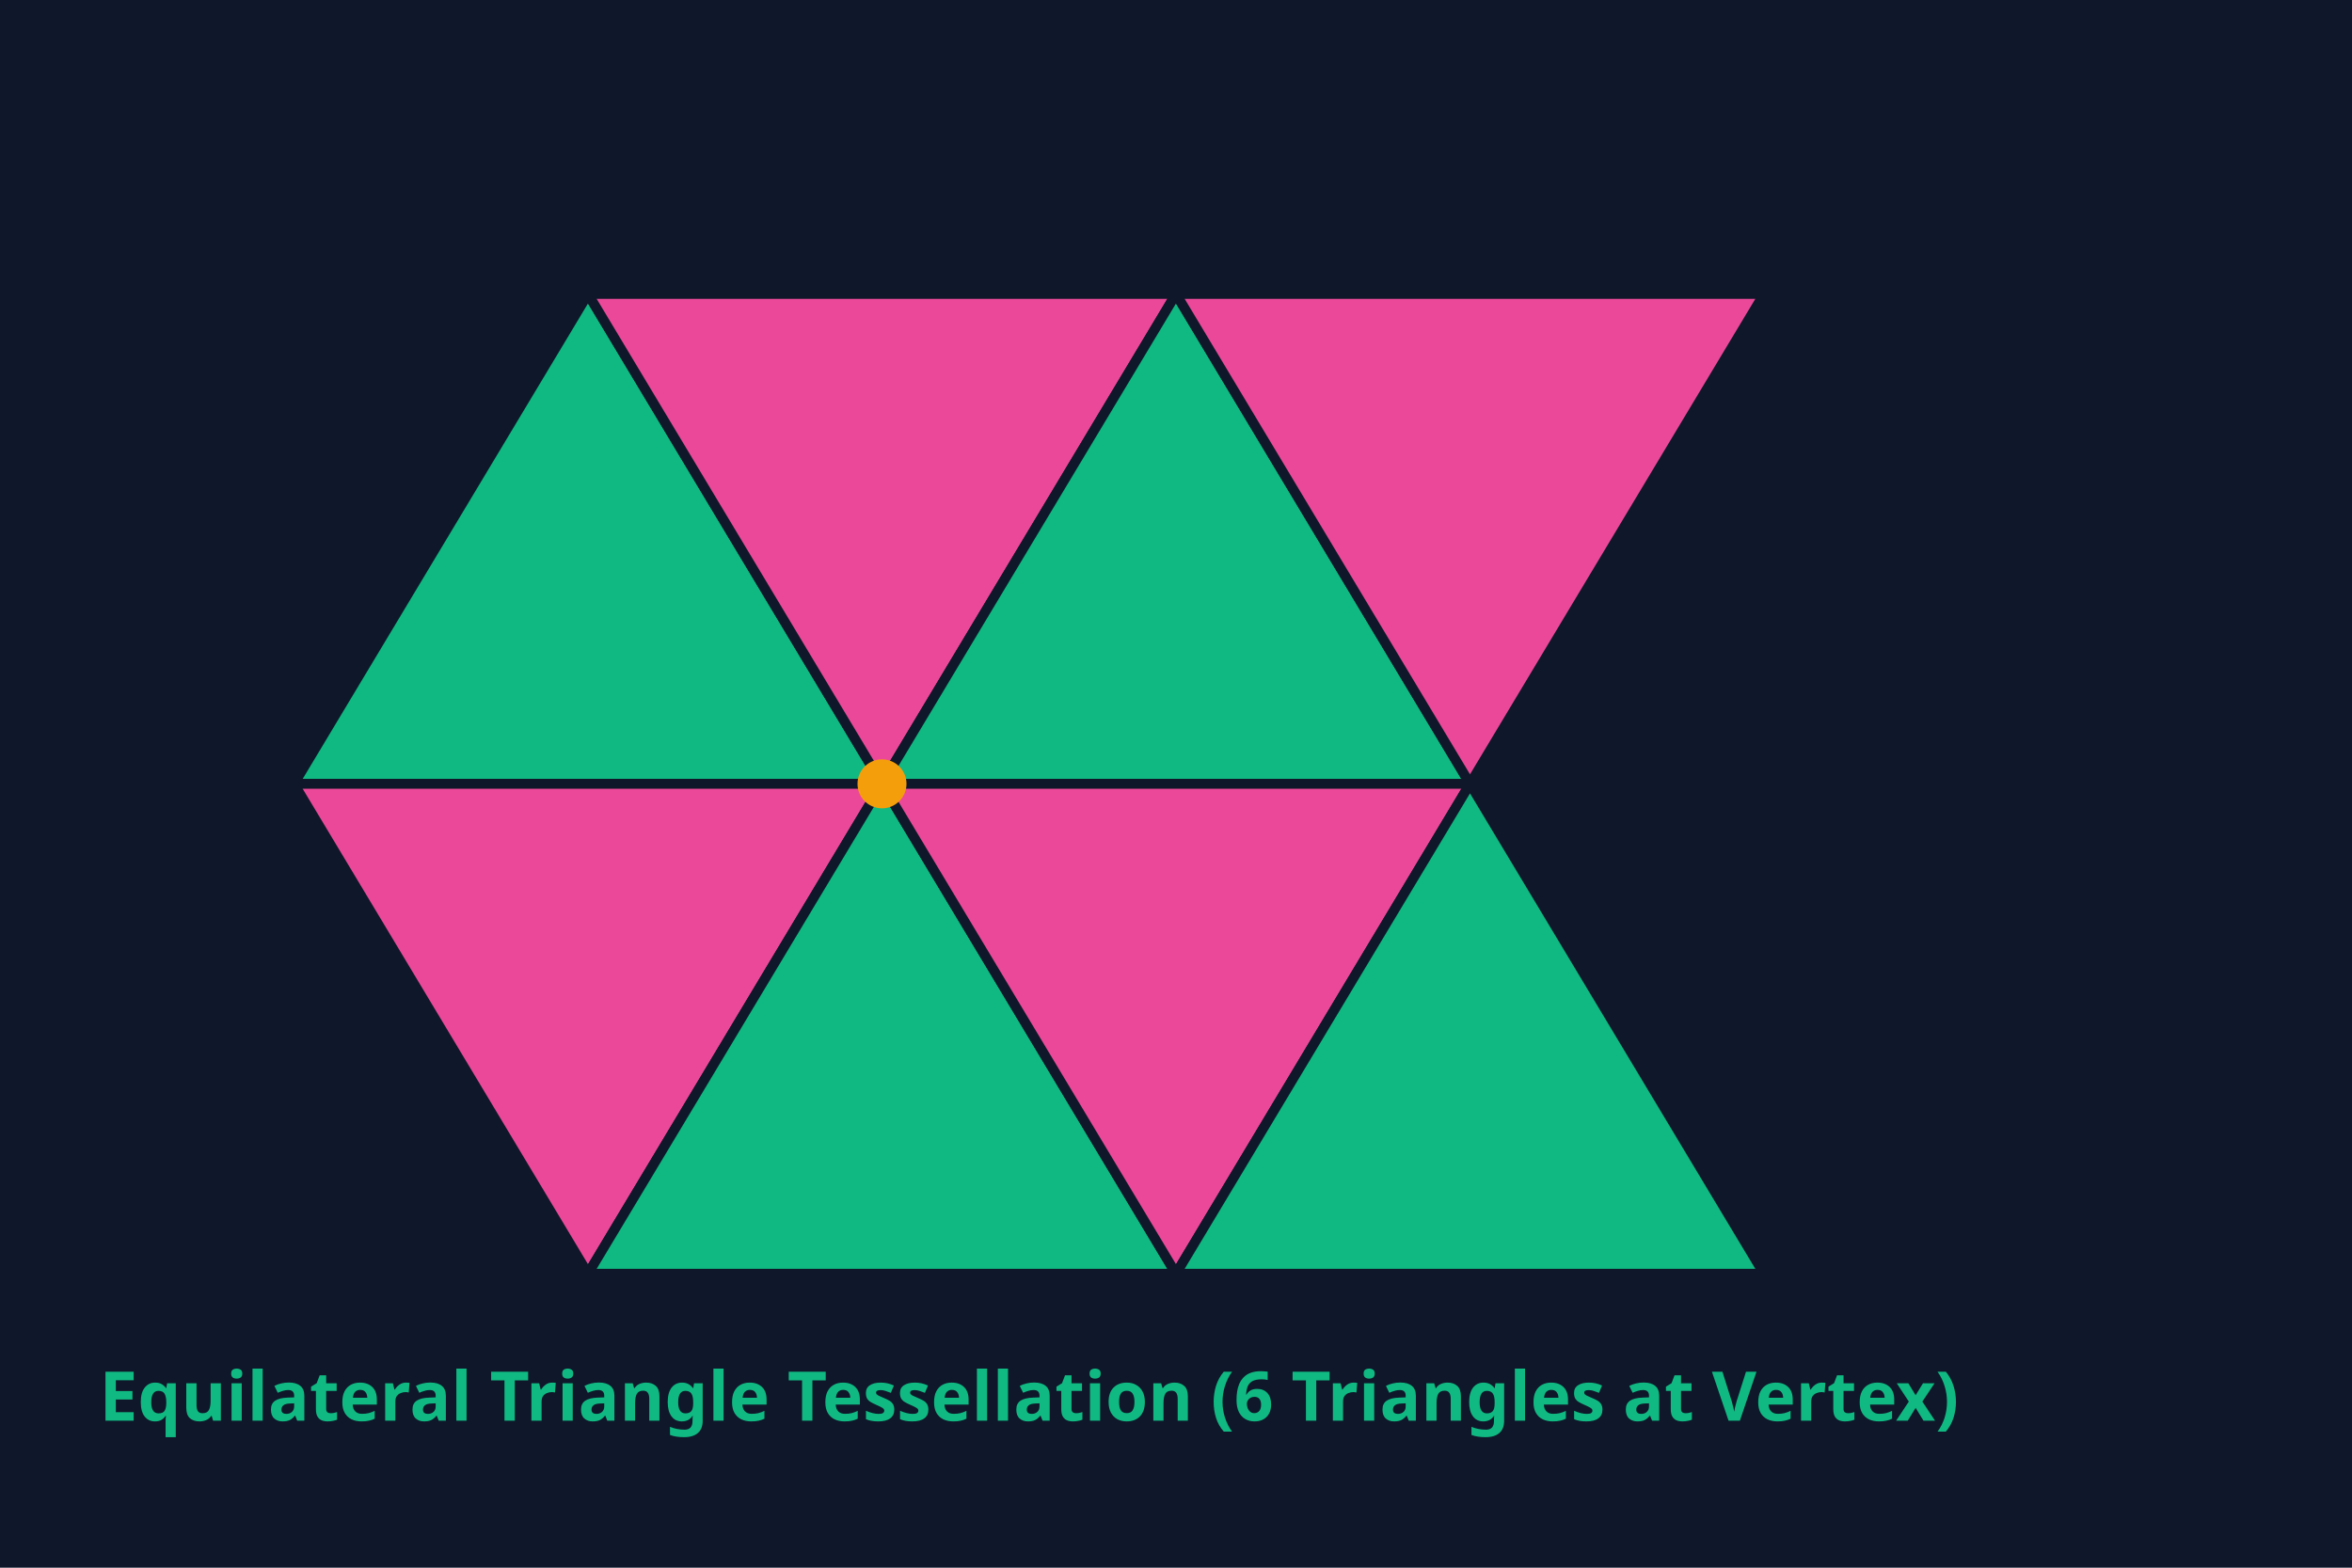
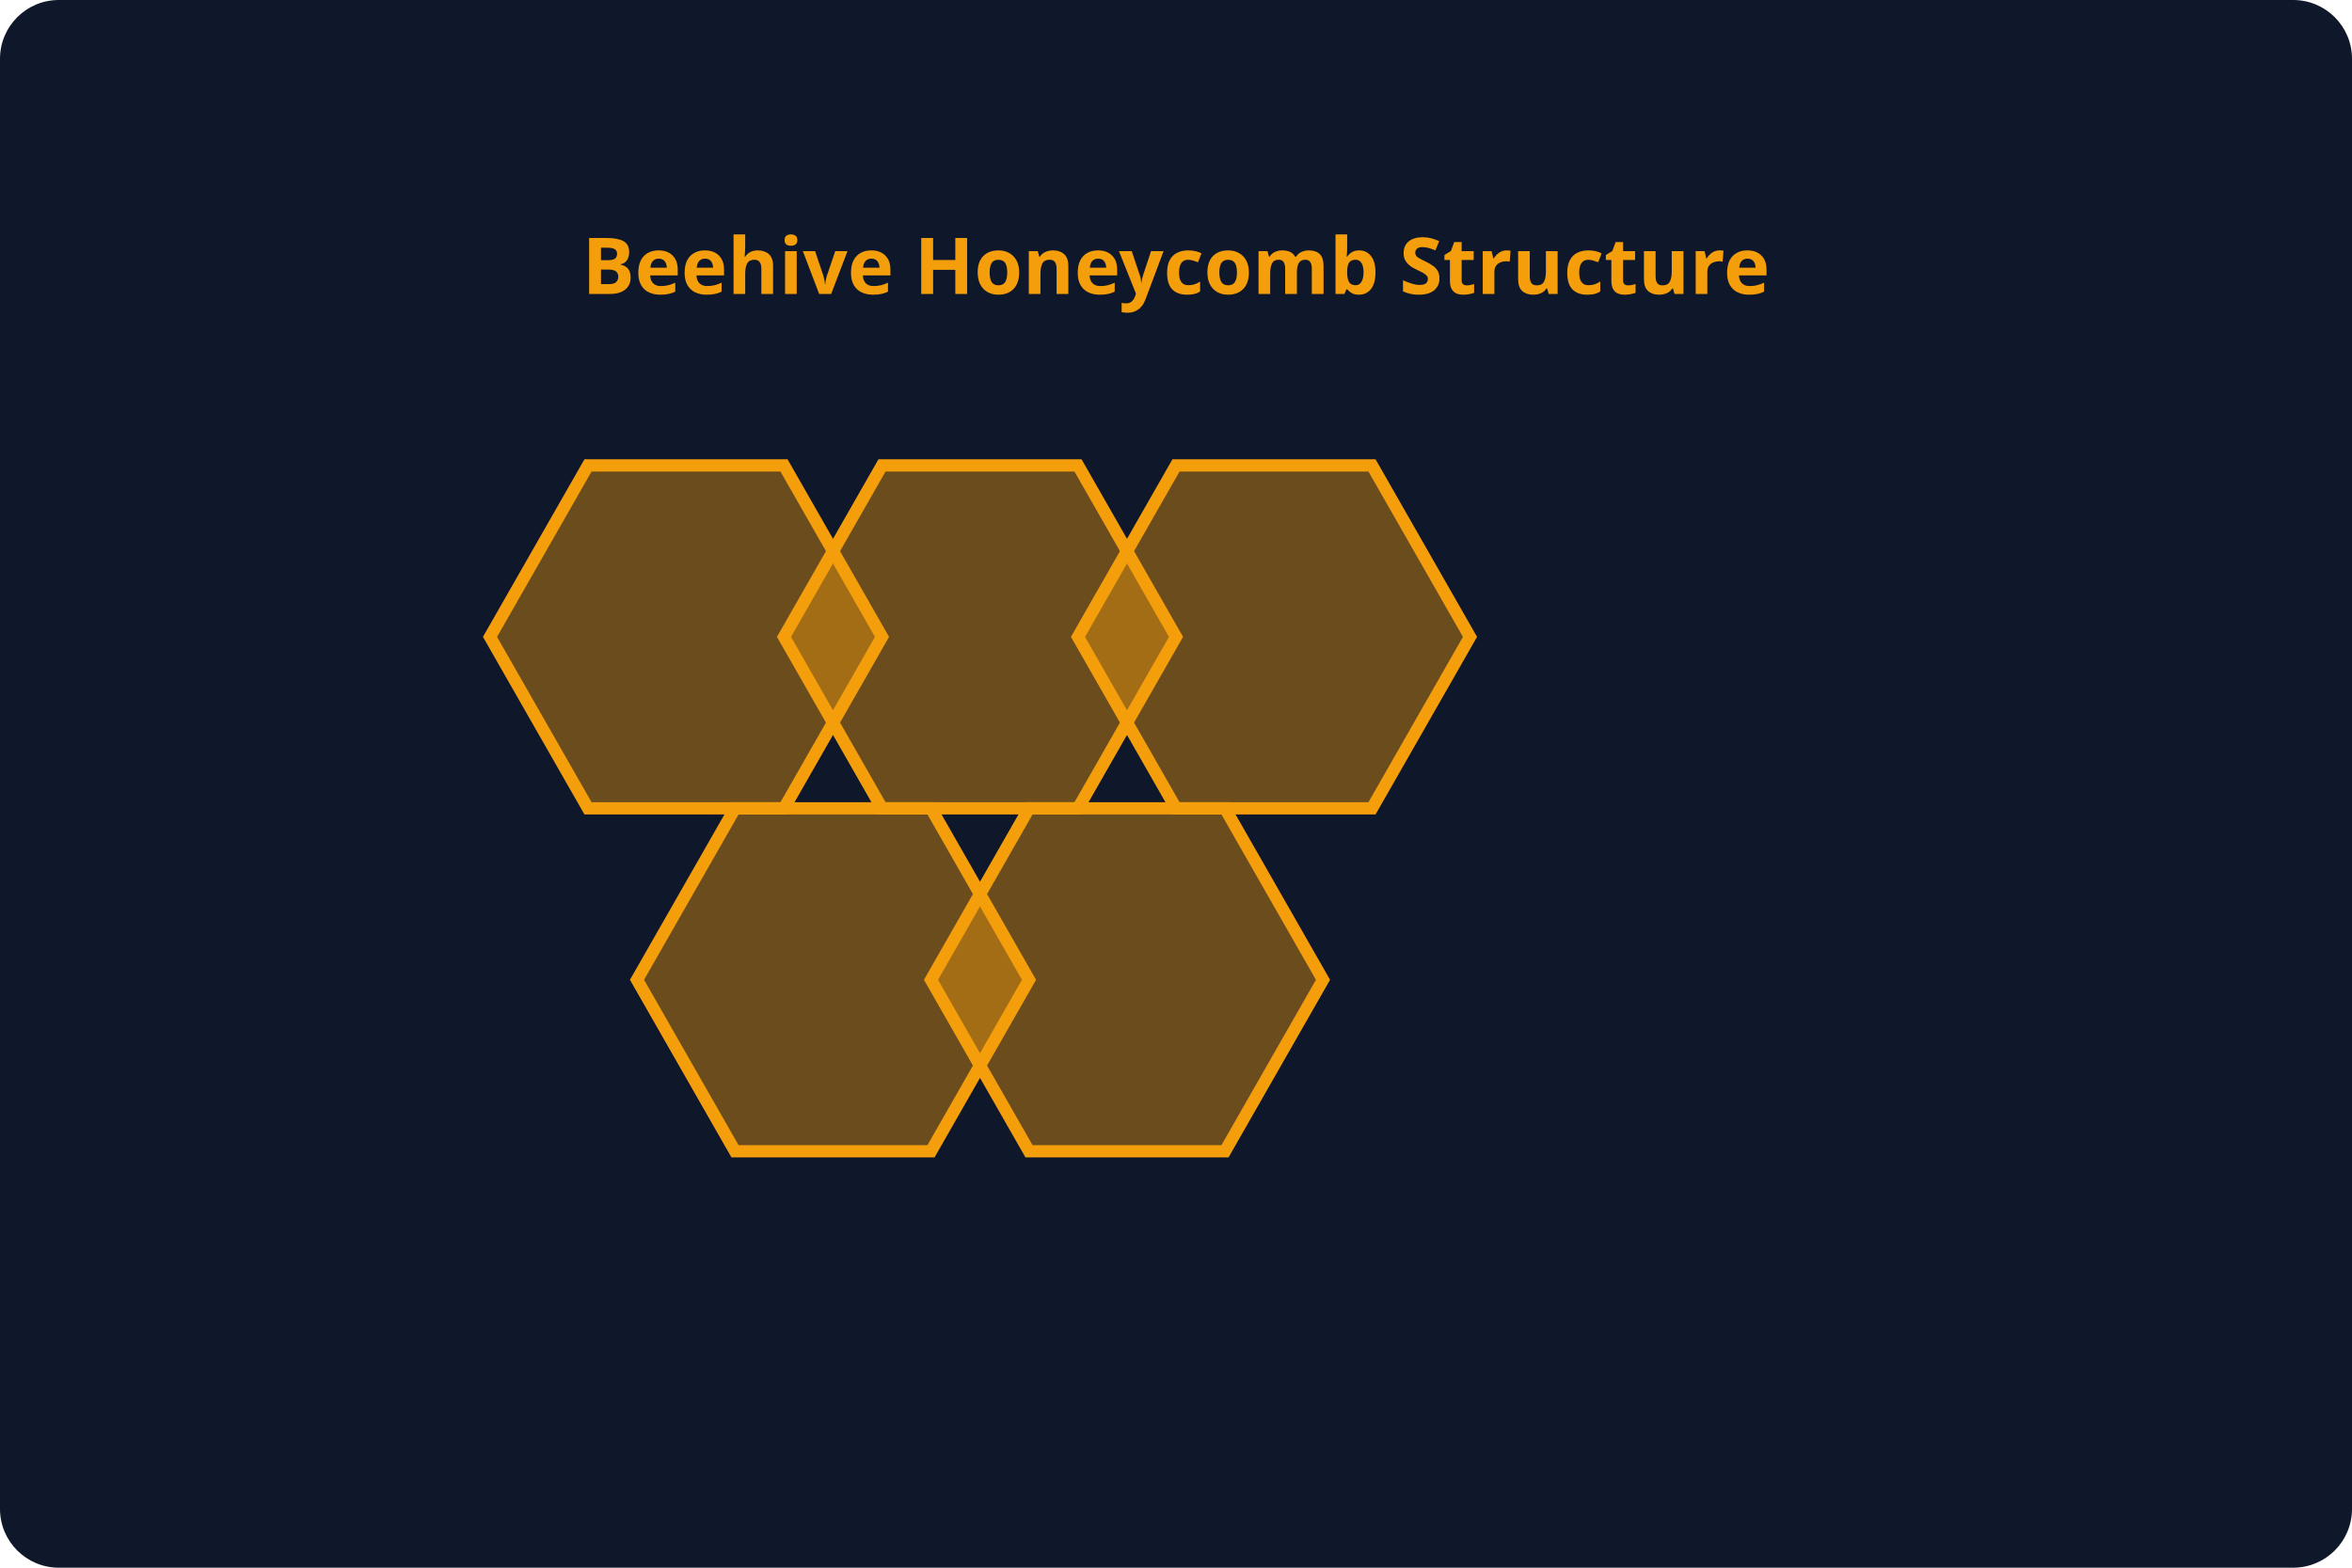
<svg xmlns="http://www.w3.org/2000/svg" width="480" height="320" viewBox="0 0 480 320">
  <defs>
    <marker id="arrow" viewBox="0 0 10 10" refX="5" refY="5" markerWidth="6" markerHeight="6" orient="auto-start-reverse">
      <path d="M 0 0 L 10 5 L 0 10 z" fill="#f59e0b" />
    </marker>
  </defs>
-   <rect width="100%" height="100%" fill="#0f172a" />
-   <g transform="translate(60, 40)">
-     <polygon points="60,20 0,120 120,120" fill="#10b981" stroke="#0f172a" stroke-width="2" />
-     <polygon points="60,20 180,20 120,120" fill="#ec4899" stroke="#0f172a" stroke-width="2" />
-     <polygon points="180,20 120,120 240,120" fill="#10b981" stroke="#0f172a" stroke-width="2" />
-     <polygon points="180,20 300,20 240,120" fill="#ec4899" stroke="#0f172a" stroke-width="2" />
-     <polygon points="0,120 60,220 120,120" fill="#ec4899" stroke="#0f172a" stroke-width="2" />
-     <polygon points="120,120 60,220 180,220" fill="#10b981" stroke="#0f172a" stroke-width="2" />
-     <polygon points="120,120 240,120 180,220" fill="#ec4899" stroke="#0f172a" stroke-width="2" />
-     <polygon points="240,120 180,220 300,220" fill="#10b981" stroke="#0f172a" stroke-width="2" />
-     <circle cx="120" cy="120" r="5" fill="#f59e0b" />
-     <text x="150" y="250" text-anchor="middle" font-family="sans-serif" font-size="14" fill="#10b981" font-weight="bold">Equilateral Triangle Tessellation (6 Triangles at Vertex)</text>
+   <rect width="100%" height="100%" fill="#0f172a" rx="12" />
+   <g transform="translate(60, 35)">
+     <text x="180" y="25" text-anchor="middle" font-family="sans-serif" font-size="16" fill="#f59e0b" font-weight="bold">Beehive Honeycomb Structure</text>
+     <polygon points="60,60 100,60 120,95 100,130 60,130 40,95" fill="rgba(245, 158, 11, 0.4)" stroke="#f59e0b" stroke-width="2.5" />
+     <polygon points="120,60 160,60 180,95 160,130 120,130 100,95" fill="rgba(245, 158, 11, 0.4)" stroke="#f59e0b" stroke-width="2.5" />
+     <polygon points="180,60 220,60 240,95 220,130 180,130 160,95" fill="rgba(245, 158, 11, 0.4)" stroke="#f59e0b" stroke-width="2.5" />
+     <polygon points="90,130 130,130 150,165 130,200 90,200 70,165" fill="rgba(245, 158, 11, 0.4)" stroke="#f59e0b" stroke-width="2.5" />
+     <polygon points="150,130 190,130 210,165 190,200 150,200 130,165" fill="rgba(245, 158, 11, 0.4)" stroke="#f59e0b" stroke-width="2.5" />
  </g>
</svg>
